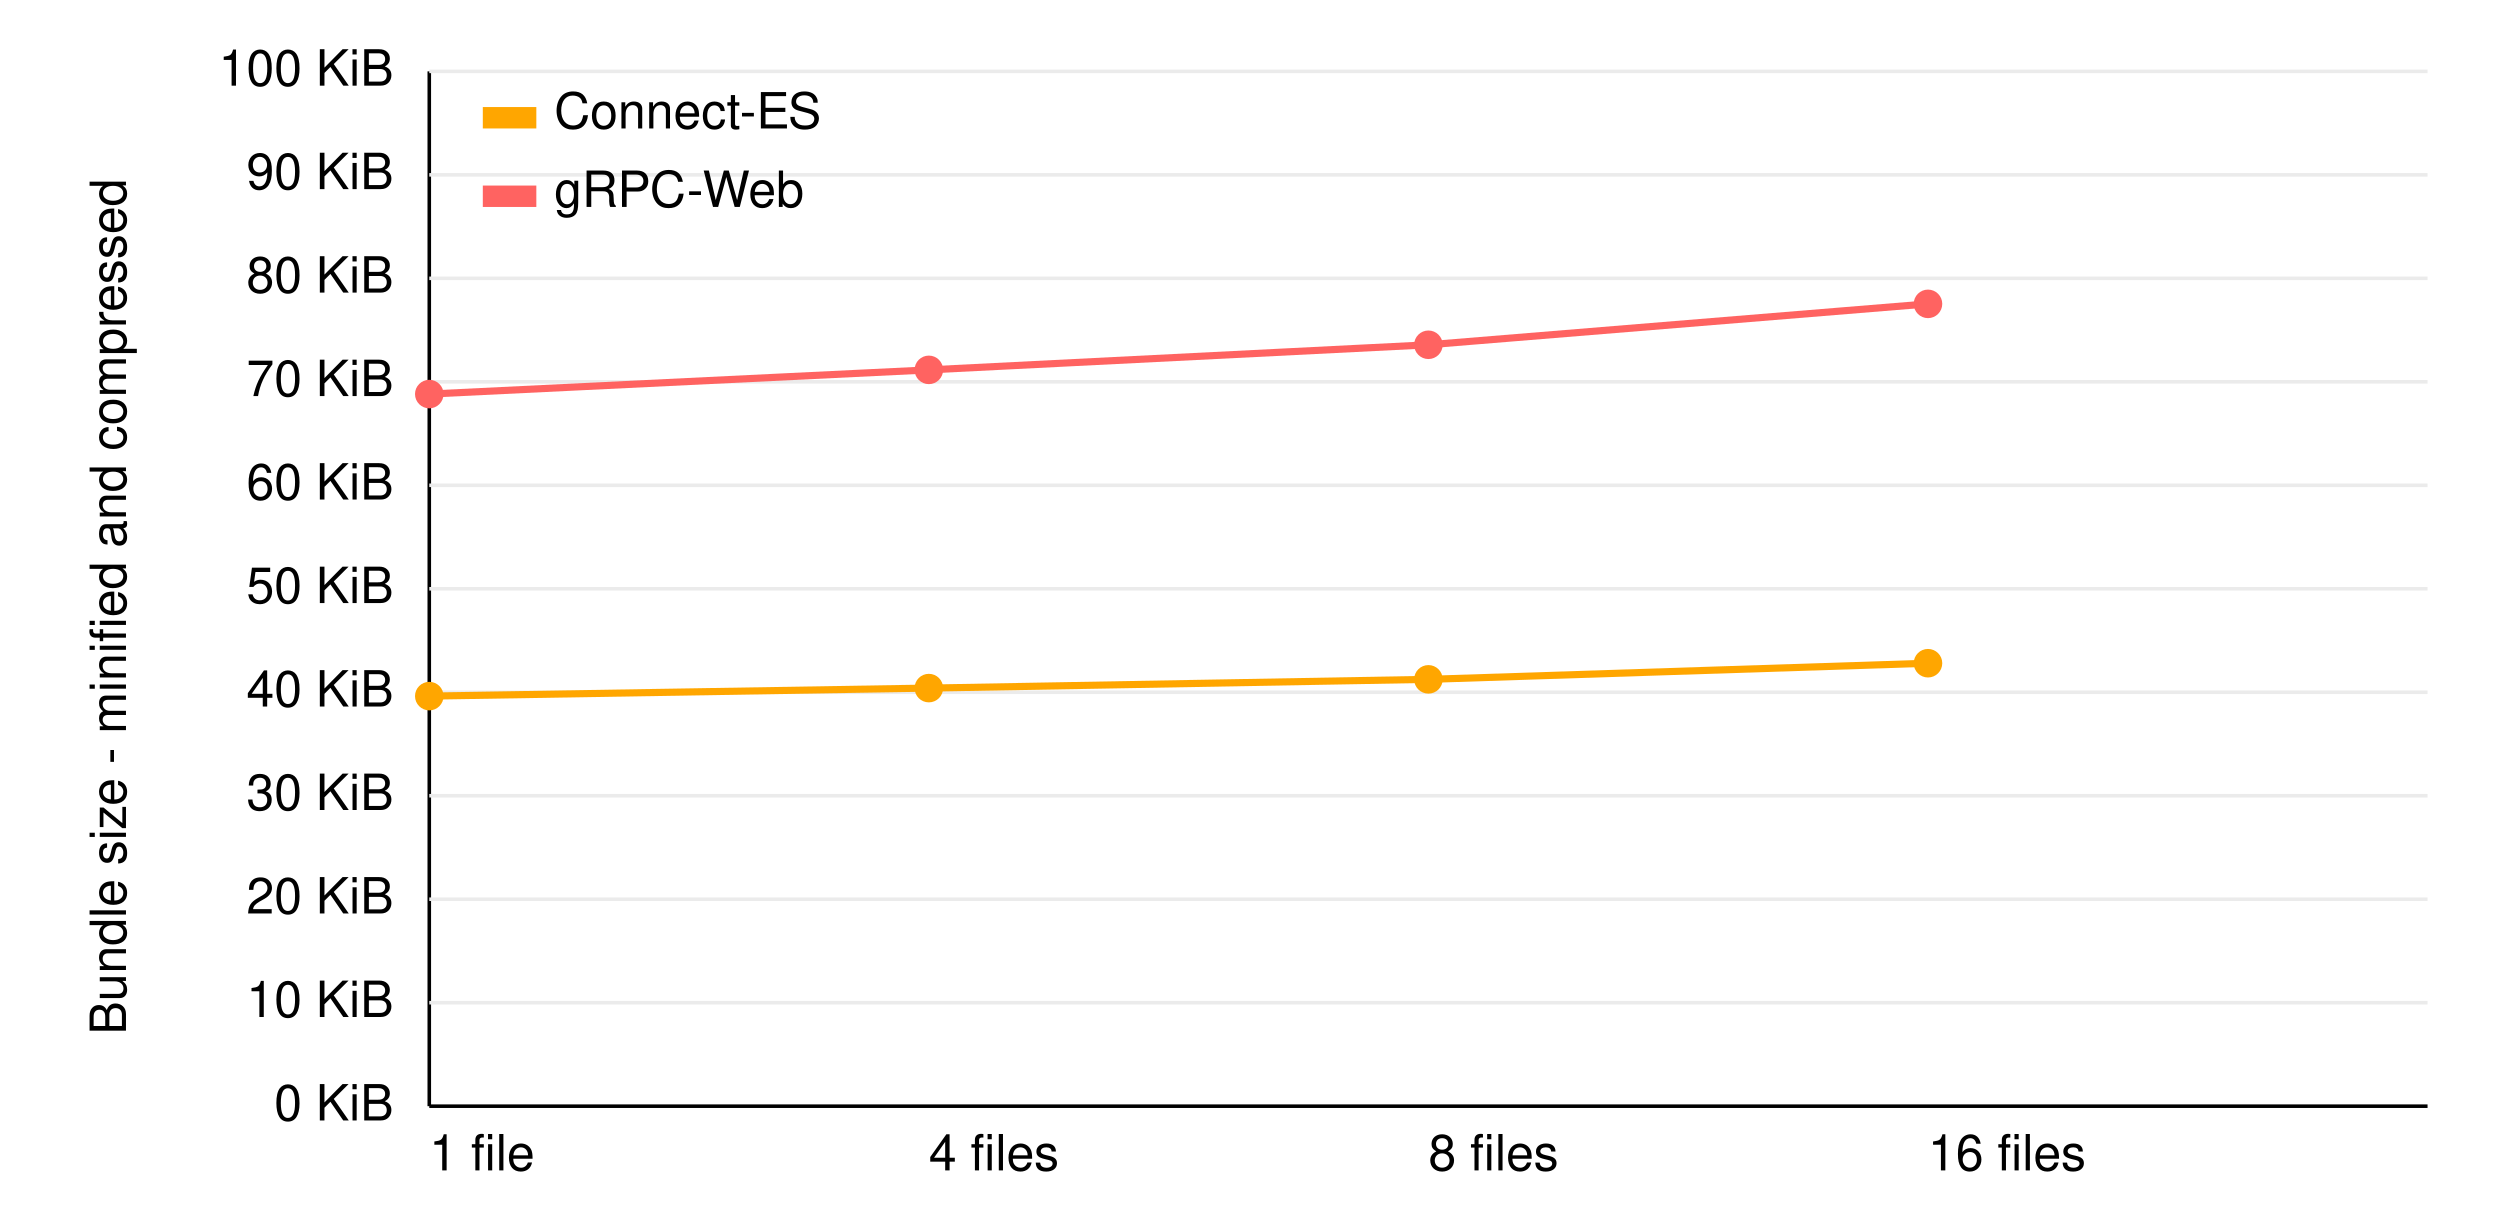
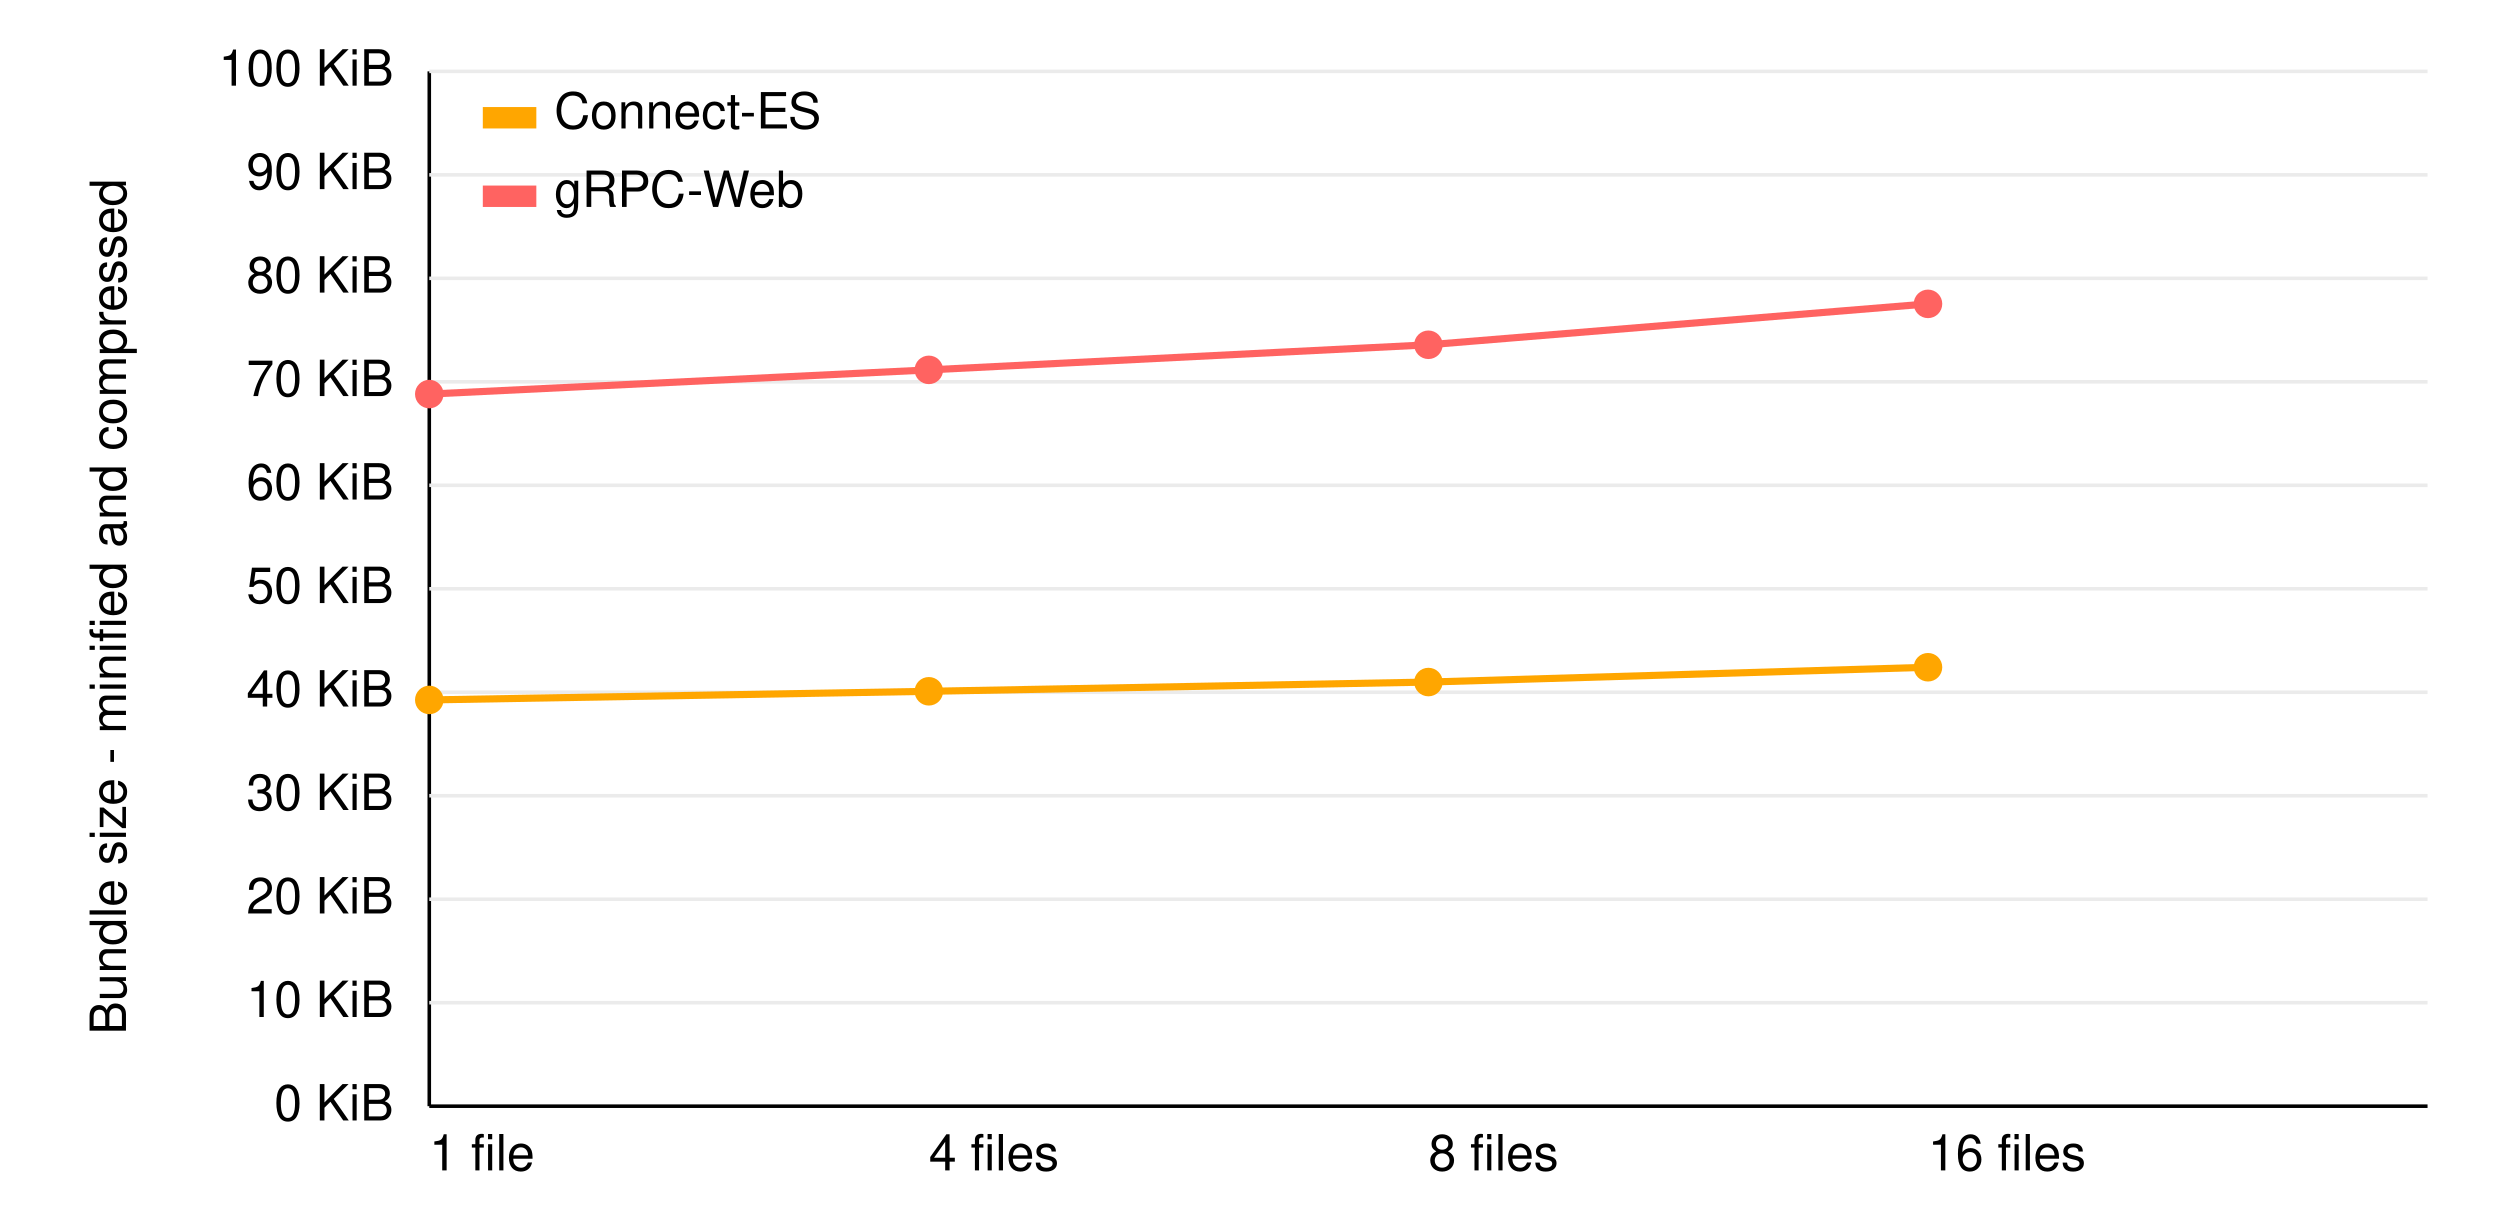
<svg xmlns="http://www.w3.org/2000/svg" version="1.1" width="680px" height="330px" viewBox="0 0 680 340" class="chart">
  <style>
      
      text {
        font: 14px Verdana, Helvetica, Arial, sans-serif;
      }
      
    </style>
  <g transform="translate(110,310)">
    <line y1="0" x2="560" stroke="black" />
    <text x="0" y="18" text-anchor="start">1 file</text>
    <text x="140" y="18" text-anchor="start">4 files</text>
    <text x="280" y="18" text-anchor="start">8 files</text>
    <text x="420" y="18" text-anchor="start">16 files</text>
  </g>
  <g transform="translate(110, 20)">
    <line x1="0" x2="0" y1="0" y2="290" stroke="black" />
    <g transform="rotate(-90), translate(-150,-85)">
      <text text-anchor="middle">Bundle size - minified and compressed</text>
    </g>
    <text x="-10" y="4" text-anchor="end">100 KiB</text>
    <line x1="0" x2="560" y1="0" y2="0" stroke="#ebebeb" />
    <text x="-10" y="33" text-anchor="end">90 KiB</text>
    <line x1="0" x2="560" y1="29" y2="29" stroke="#ebebeb" />
    <text x="-10" y="62" text-anchor="end">80 KiB</text>
    <line x1="0" x2="560" y1="58" y2="58" stroke="#ebebeb" />
    <text x="-10" y="91" text-anchor="end">70 KiB</text>
    <line x1="0" x2="560" y1="87" y2="87" stroke="#ebebeb" />
    <text x="-10" y="120" text-anchor="end">60 KiB</text>
    <line x1="0" x2="560" y1="116" y2="116" stroke="#ebebeb" />
    <text x="-10" y="149" text-anchor="end">50 KiB</text>
    <line x1="0" x2="560" y1="145" y2="145" stroke="#ebebeb" />
    <text x="-10" y="178" text-anchor="end">40 KiB</text>
    <line x1="0" x2="560" y1="174" y2="174" stroke="#ebebeb" />
    <text x="-10" y="207" text-anchor="end">30 KiB</text>
    <line x1="0" x2="560" y1="203" y2="203" stroke="#ebebeb" />
    <text x="-10" y="236" text-anchor="end">20 KiB</text>
    <line x1="0" x2="560" y1="232" y2="232" stroke="#ebebeb" />
    <text x="-10" y="265" text-anchor="end">10 KiB</text>
    <line x1="0" x2="560" y1="261" y2="261" stroke="#ebebeb" />
    <text x="-10" y="294" text-anchor="end">0 KiB</text>
  </g>
  <g transform="translate(110, 20)">
-     <polyline fill="none" stroke="#ffa600" stroke-width="2" points="0,175.079 140,172.833 280,170.383 420,165.861">
+     <polyline fill="none" stroke="#ffa600" stroke-width="2" points="0,176.152 140,173.731 280,171.142 420,166.991">
    </polyline>
-     <circle cx="0" cy="175.079" r="4" fill="#ffa600" />
-     <circle cx="140" cy="172.833" r="4" fill="#ffa600" />
-     <circle cx="280" cy="170.383" r="4" fill="#ffa600" />
-     <circle cx="420" cy="165.861" r="4" fill="#ffa600" />
+     <circle cx="0" cy="176.152" r="4" fill="#ffa600" />
+     <circle cx="140" cy="173.731" r="4" fill="#ffa600" />
+     <circle cx="280" cy="171.142" r="4" fill="#ffa600" />
+     <circle cx="420" cy="166.991" r="4" fill="#ffa600" />
  </g>
  <g transform="translate(110, 20)">
    <polyline fill="none" stroke="#ff6361" stroke-width="2" points="0,90.435 140,83.653 280,76.621 420,65.157">
    </polyline>
    <circle cx="0" cy="90.435" r="4" fill="#ff6361" />
    <circle cx="140" cy="83.653" r="4" fill="#ff6361" />
    <circle cx="280" cy="76.621" r="4" fill="#ff6361" />
    <circle cx="420" cy="65.157" r="4" fill="#ff6361" />
  </g>
  <g transform="translate(125, 30)">
    <g transform="translate(0, 0)">
      <rect width="15" height="6" fill="#ffa600" />
      <text x="20" y="6">Connect-ES</text>
    </g>
    <g transform="translate(0, 22)">
      <rect width="15" height="6" fill="#ff6361" />
      <text x="20" y="6">gRPC-Web</text>
    </g>
  </g>
</svg>
